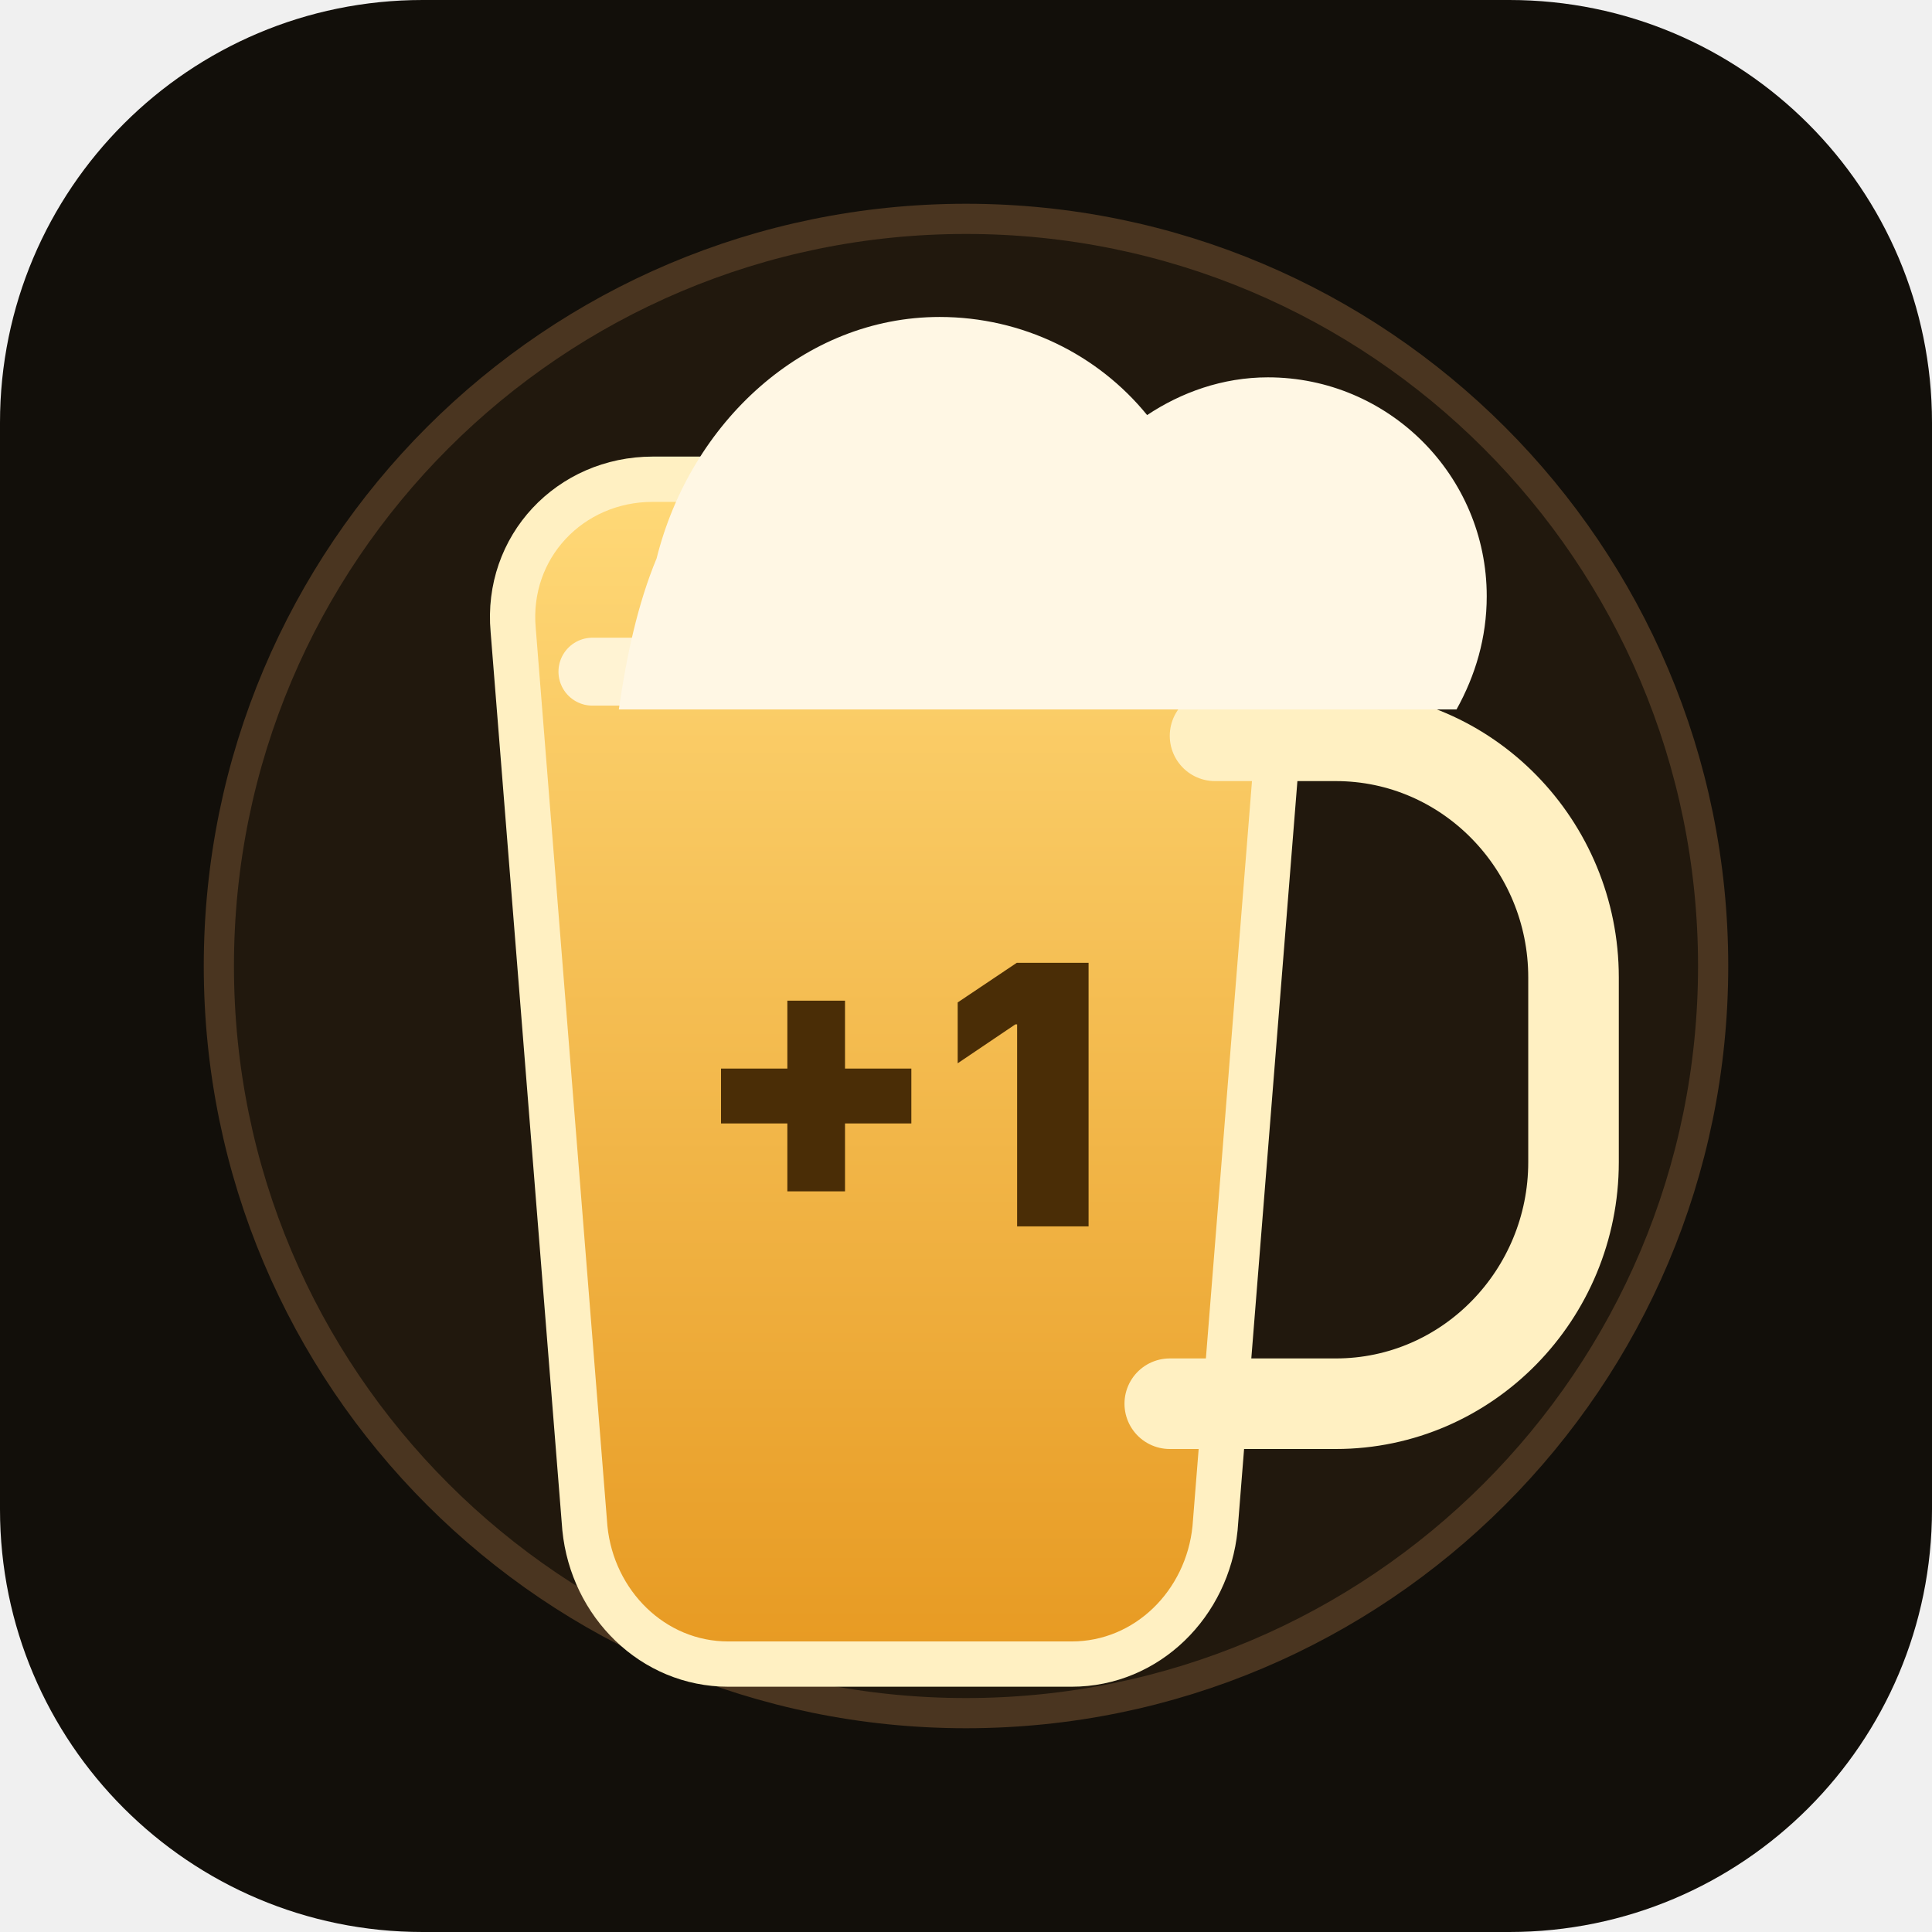
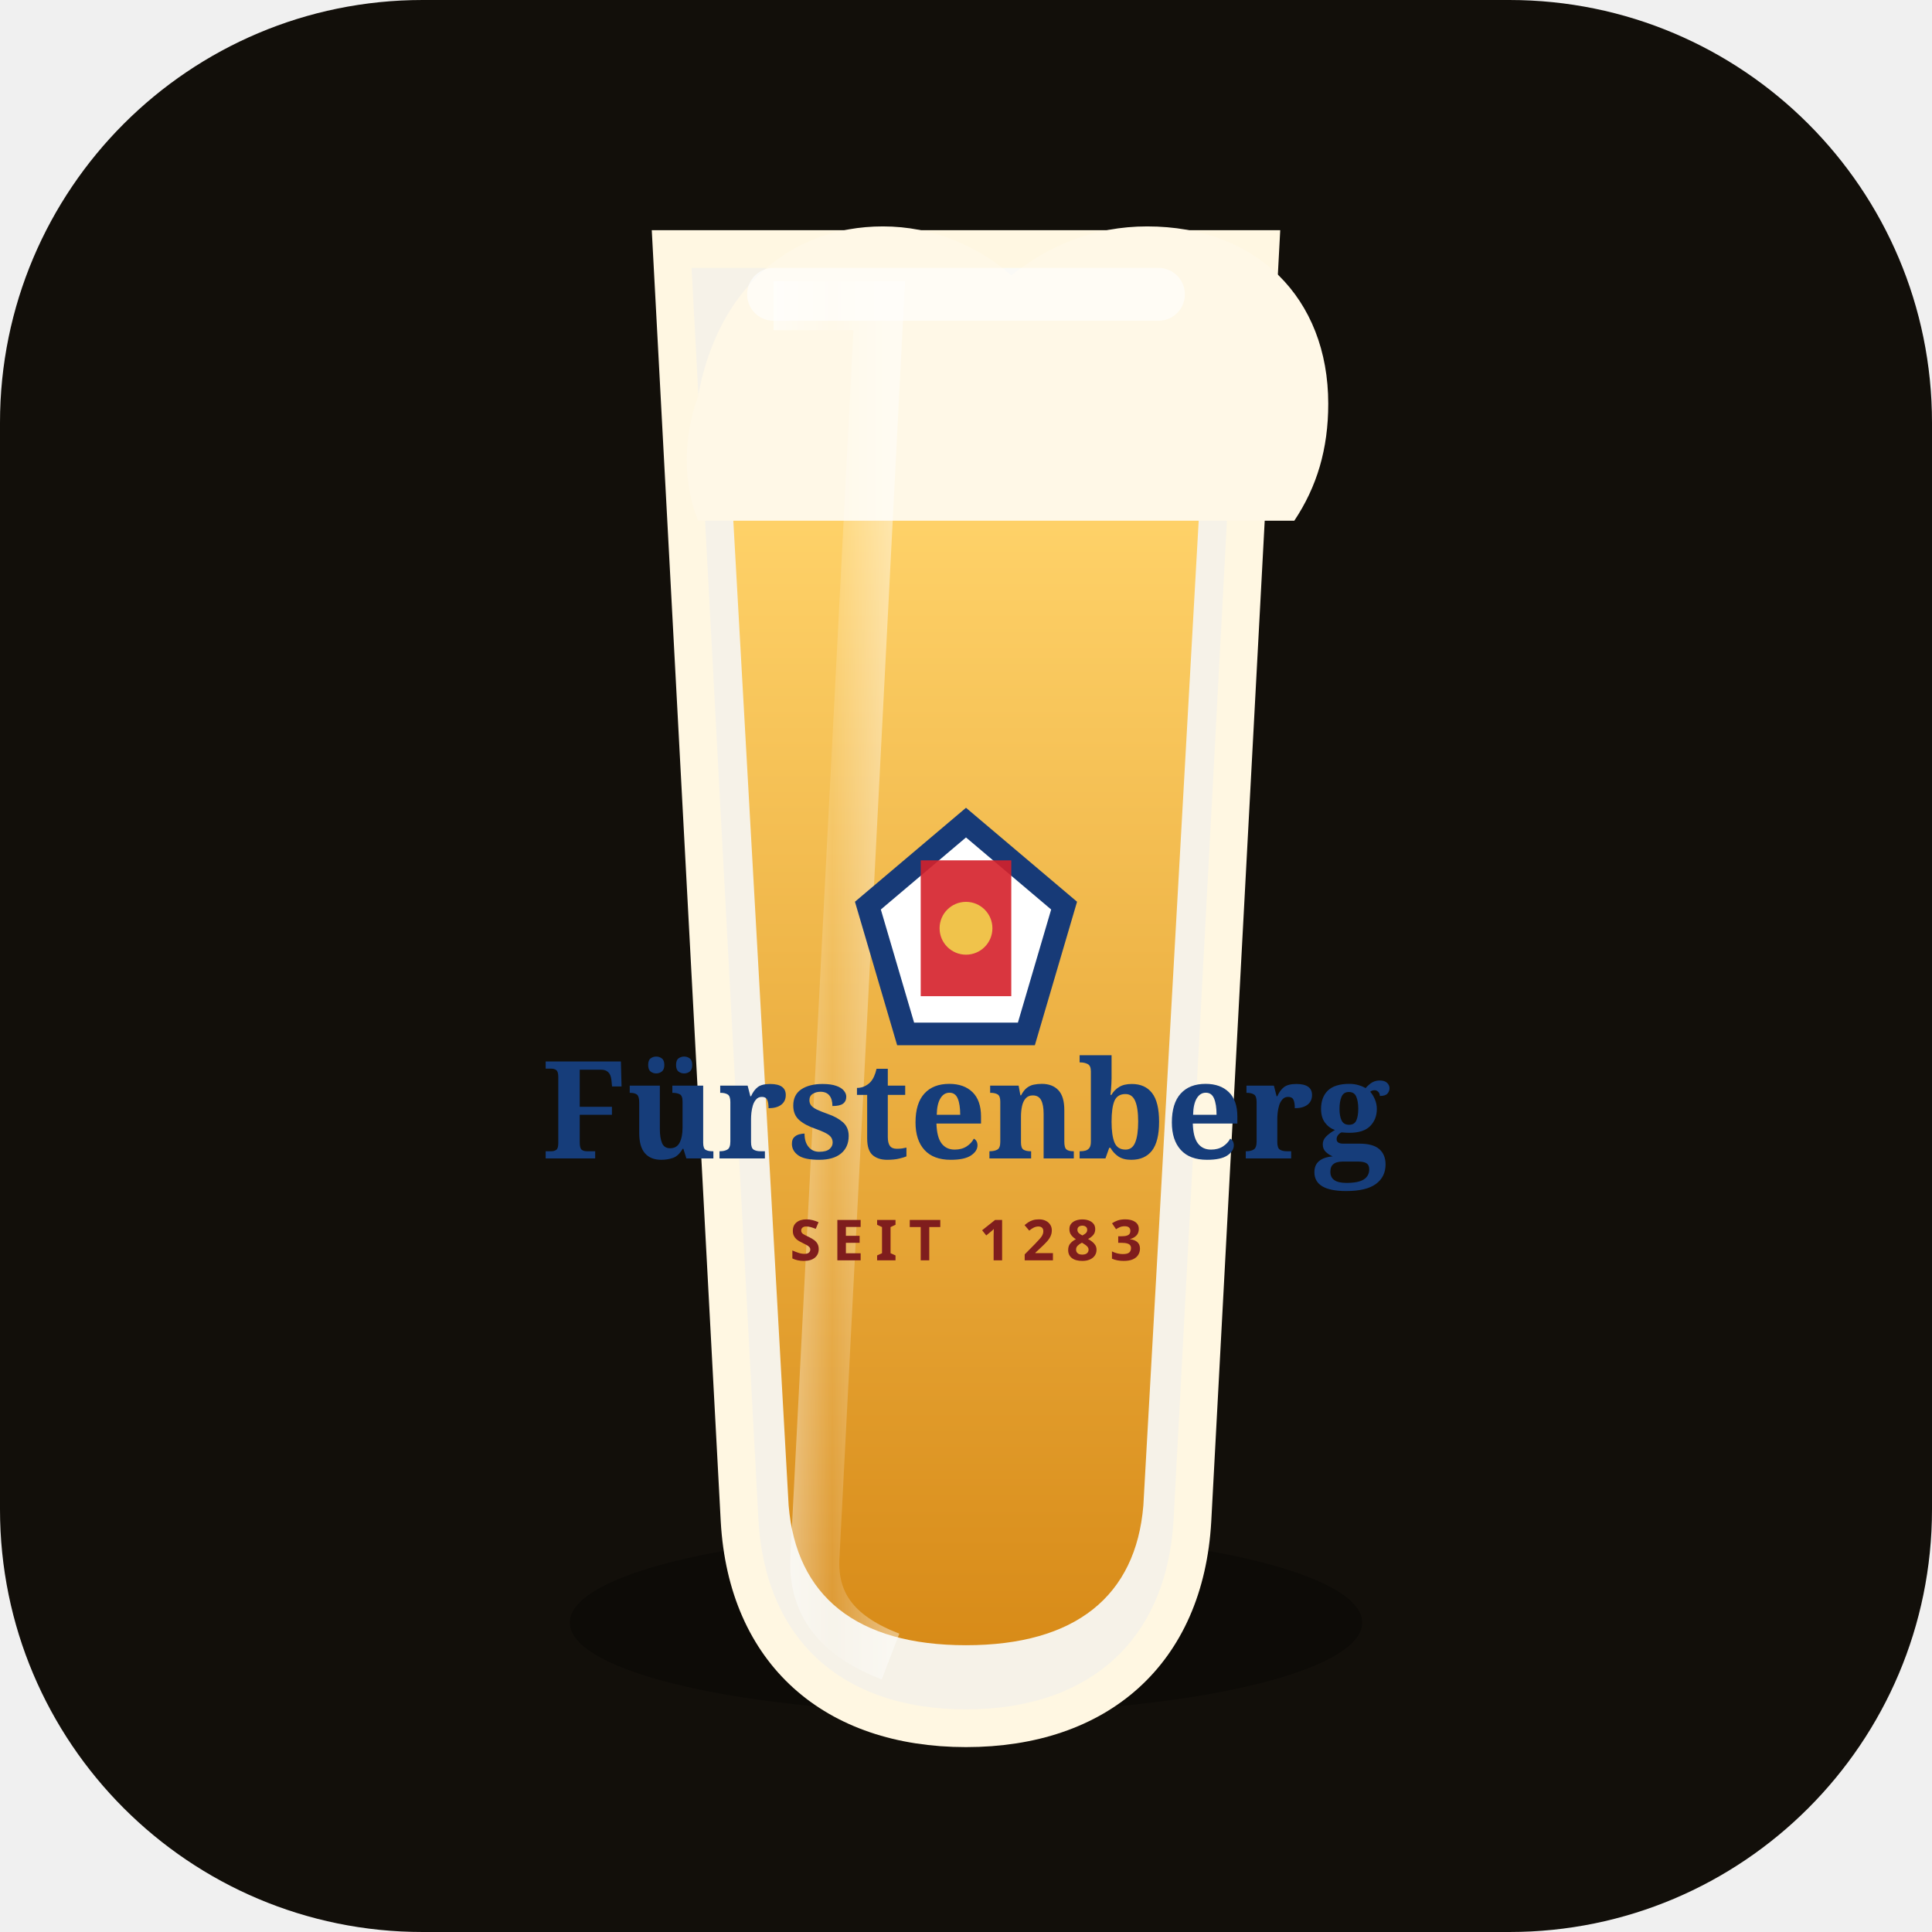
<svg xmlns="http://www.w3.org/2000/svg" viewBox="0 0 512 512">
  <defs>
-     <linearGradient id="g" x1="0" y1="0" x2="0" y2="1">
-       <stop offset="0" stop-color="#ffd978" />
-       <stop offset="1" stop-color="#e79a22" />
+     <linearGradient id="beer" x1="0" y1="0" x2="0" y2="1">
+       <stop offset="0" stop-color="#ffd36a" />
+       <stop offset="1" stop-color="#d88b18" />
+     </linearGradient>
+     <linearGradient id="glass" x1="0" y1="0" x2="1" y2="0">
+       <stop offset="0" stop-color="#fff" stop-opacity=".65" />
+       <stop offset=".5" stop-color="#fff" stop-opacity=".15" />
+       <stop offset="1" stop-color="#fff" stop-opacity=".55" />
    </linearGradient>
  </defs>
  <rect width="512" height="512" rx="112" fill="#120f0a" />
-   <circle cx="256" cy="256" r="198" fill="#21180d" stroke="#4a3520" stroke-width="8" />
-   <path d="M173 127h131c22 0 39 18 37 40l-19 238c-2 20-18 36-38 36h-91c-20 0-36-16-38-36l-19-238c-2-22 15-40 37-40z" fill="url(#g)" stroke="#fff0c2" stroke-width="12" />
-   <path d="M157 178h163" stroke="#fff5d8" stroke-width="18" stroke-linecap="round" opacity=".95" />
-   <path d="M322 195h32c35 0 63 29 63 64v49c0 35-28 64-63 64h-44" fill="none" stroke="#fff0c2" stroke-width="24" stroke-linecap="round" />
-   <path d="M174 148c9-36 39-64 75-64 22 0 42 10 55 26 9-6 20-10 32-10 32 0 58 26 58 58 0 11-3 21-8 30H164c2-14 5-28 10-40z" fill="#fff7e4" />
-   <text x="238" y="325" text-anchor="middle" font-family="system-ui,-apple-system,sans-serif" font-size="96" font-weight="900" fill="#4a2d06">+1</text>
+   <ellipse cx="256" cy="430" rx="105" ry="24" fill="#000" opacity=".28" />
+   <path d="M178 66h156l-18 337c-2 35-25 55-60 55s-58-20-60-55L178 66z" fill="#f6f2e8" stroke="#fff7e2" stroke-width="10" />
+   <path d="M194 132h124l-15 267c-2 24-18 37-47 37s-45-13-47-37l-15-267z" fill="url(#beer)" />
+   <path d="M185 105c5-28 24-45 49-45 13 0 25 5 34 13 10-8 22-13 36-13 29 0 48 19 48 47 0 12-3 22-9 31H185c-4-10-4-22 0-33z" fill="#fff8e7" />
+   <path d="M205 78h102" stroke="#fff" stroke-width="14" stroke-linecap="round" opacity=".6" />
+   <path d="M205 81h28l-17 331c-1 14 7 22 20 27" fill="none" stroke="url(#glass)" stroke-width="13" opacity=".8" />
+   <g transform="translate(0 15)">
+     <path d="M230 225l26-22 26 22-10 34h-32z" fill="#fff" stroke="#173a77" stroke-width="6" />
+     <path d="M244 213h24v36h-24z" fill="#d5202a" opacity=".9" />
+     <circle cx="256" cy="231" r="7" fill="#f0c34b" />
+   </g>
+   <text x="256" y="307" text-anchor="middle" font-family="Georgia,serif" font-size="36" font-weight="700" fill="#163d7a">Fürstenberg</text>
+   <text x="256" y="334" text-anchor="middle" font-family="system-ui,sans-serif" font-size="15" font-weight="800" letter-spacing="3" fill="#7f1d1d">SEIT 1283</text>
</svg>
